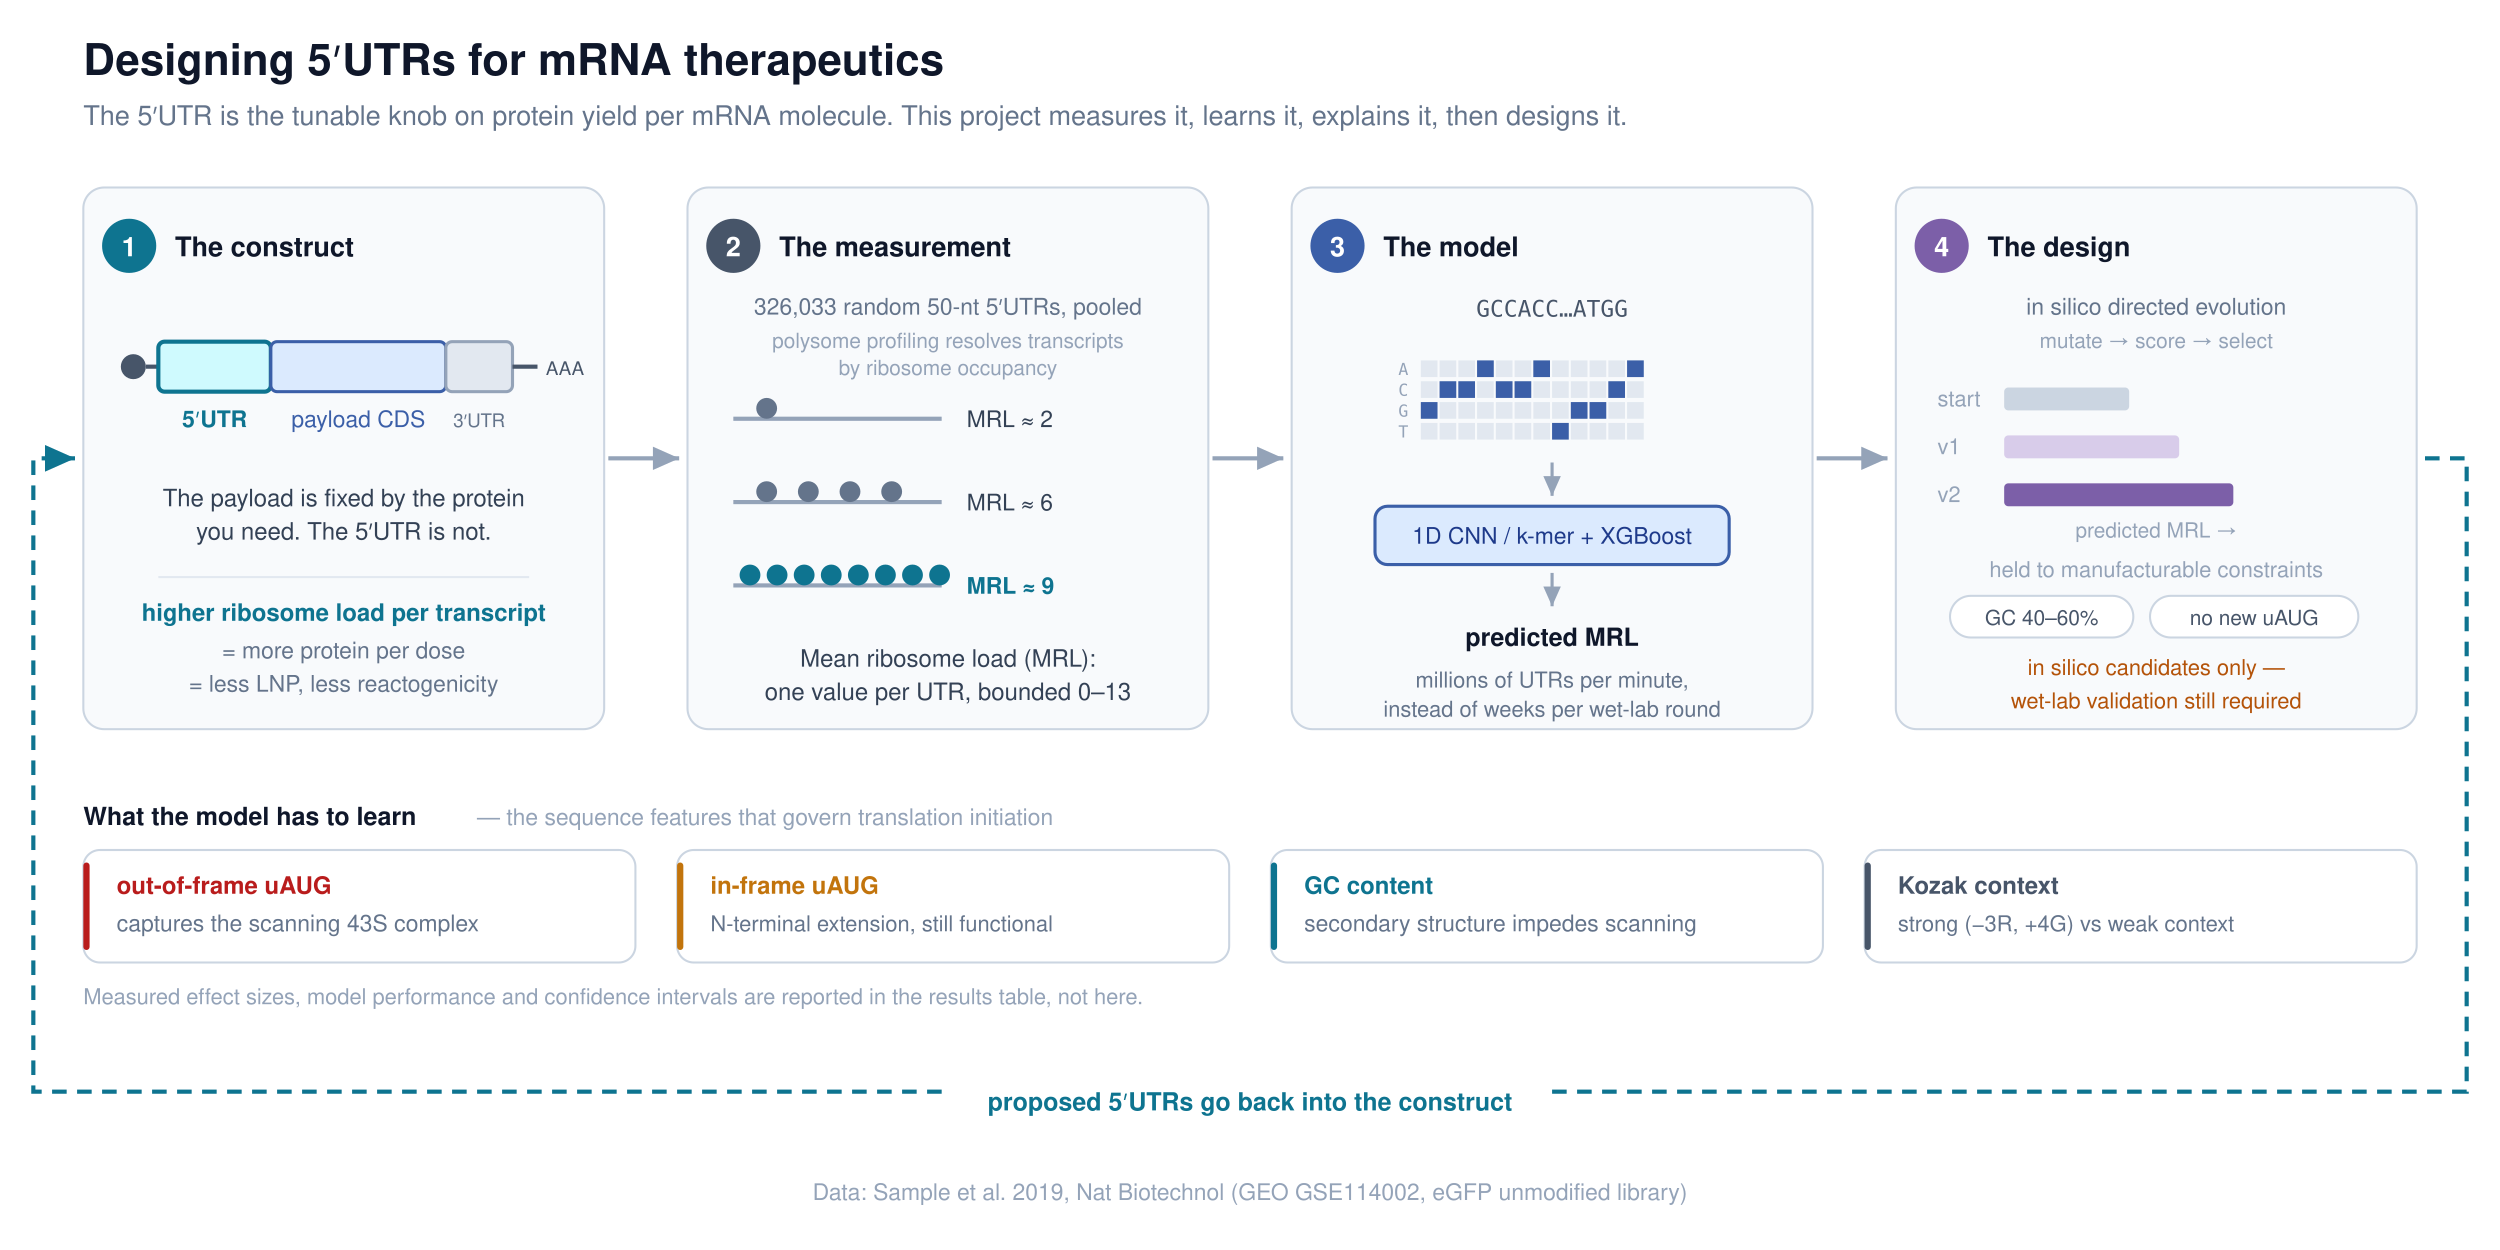
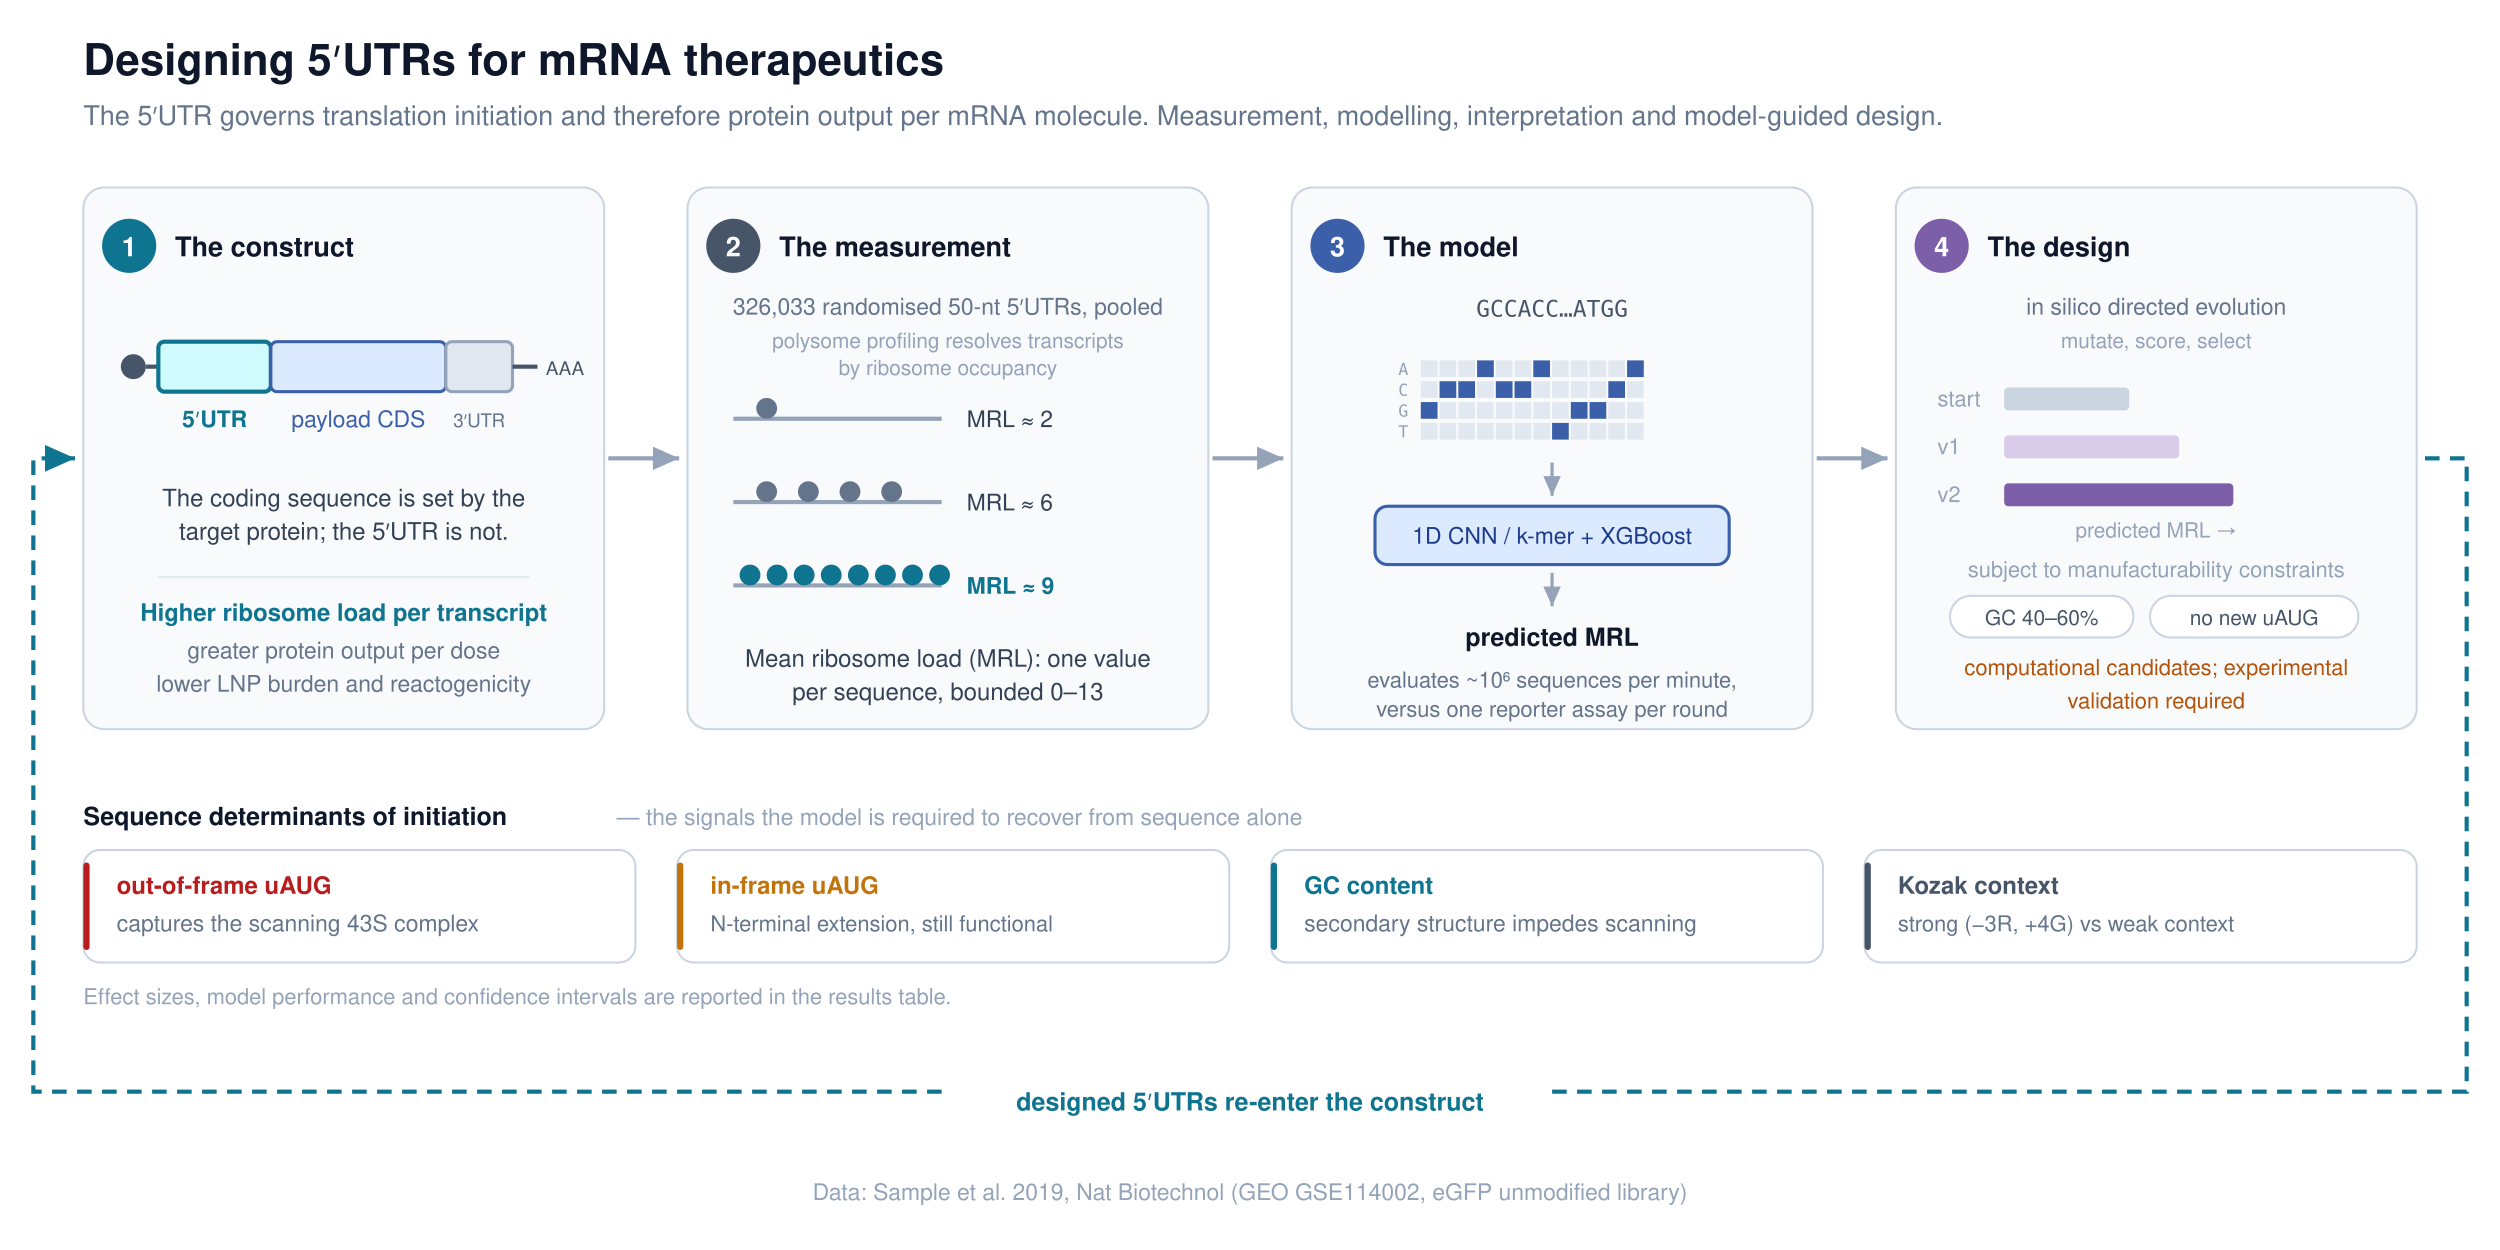
- <svg xmlns="http://www.w3.org/2000/svg" viewBox="0 0 1200 600" width="1200" height="600" role="img" aria-label="How the project works: a massively parallel assay measures ribosome load for 326,033 random 5-prime UTRs; a model learns the sequence rules; the rules are read out by in silico mutagenesis; an optimiser then proposes new UTRs under design constraints, closing the loop back to the mRNA construct.">
+ <svg xmlns="http://www.w3.org/2000/svg" viewBox="0 0 1200 600" width="1200" height="600" role="img" aria-label="How the project works: a massively parallel assay measures ribosome load for 326,033 random 5-prime UTRs; a model learns the sequence rules; the rules are read out by in silico mutagenesis; an optimiser proposes new sequences subject to design constraints, which re-enter the construct.">
  <rect x="0" y="0" width="1200" height="600" fill="#ffffff" />
  <text x="40" y="36" font-family="Helvetica Neue, Helvetica, Arial, sans-serif" font-size="21" font-weight="700" fill="#0f172a">Designing 5′UTRs for mRNA therapeutics</text>
-   <text x="40" y="60" font-family="Helvetica Neue, Helvetica, Arial, sans-serif" font-size="13" fill="#64748b">The 5′UTR is the tunable knob on protein yield per mRNA molecule. This project measures it, learns it, explains it, then designs it.</text>
+   <text x="40" y="60" font-family="Helvetica Neue, Helvetica, Arial, sans-serif" font-size="13" fill="#64748b">The 5′UTR governs translation initiation and therefore protein output per mRNA molecule. Measurement, modelling, interpretation and model-guided design.</text>
  <rect x="40" y="90" width="250" height="260" rx="10" fill="#f8fafc" stroke="#cbd5e1" stroke-width="1" />
  <circle cx="62" cy="118" r="13" fill="#0e7490" />
  <text x="62" y="123" text-anchor="middle" font-family="Helvetica Neue, Helvetica, Arial, sans-serif" font-size="13" font-weight="700" fill="#ffffff">1</text>
  <text x="84" y="123" font-family="Helvetica Neue, Helvetica, Arial, sans-serif" font-size="13" font-weight="700" fill="#0f172a">The construct</text>
  <circle cx="64" cy="176" r="6" fill="#475569" />
  <line x1="70" y1="176" x2="76" y2="176" stroke="#475569" stroke-width="2" />
  <rect x="76" y="164" width="54" height="24" rx="3" fill="#cffafe" stroke="#0e7490" stroke-width="2" />
  <rect x="130" y="164" width="84" height="24" rx="3" fill="#dbeafe" stroke="#3b5fa8" stroke-width="1.5" />
  <rect x="214" y="164" width="32" height="24" rx="3" fill="#e2e8f0" stroke="#94a3b8" stroke-width="1.5" />
  <line x1="246" y1="176" x2="258" y2="176" stroke="#475569" stroke-width="2" />
  <text x="262" y="180" font-family="Helvetica Neue, Helvetica, Arial, sans-serif" font-size="9" fill="#475569">AAA</text>
  <text x="103" y="205" text-anchor="middle" font-family="Helvetica Neue, Helvetica, Arial, sans-serif" font-size="11" font-weight="700" fill="#0e7490">5′UTR</text>
  <text x="172" y="205" text-anchor="middle" font-family="Helvetica Neue, Helvetica, Arial, sans-serif" font-size="11" fill="#3b5fa8">payload CDS</text>
  <text x="230" y="205" text-anchor="middle" font-family="Helvetica Neue, Helvetica, Arial, sans-serif" font-size="9" fill="#64748b">3′UTR</text>
-   <text x="165" y="243" text-anchor="middle" font-family="Helvetica Neue, Helvetica, Arial, sans-serif" font-size="11.5" fill="#334155">The payload is fixed by the protein</text>
-   <text x="165" y="259" text-anchor="middle" font-family="Helvetica Neue, Helvetica, Arial, sans-serif" font-size="11.5" fill="#334155">you need. The 5′UTR is not.</text>
+   <text x="165" y="243" text-anchor="middle" font-family="Helvetica Neue, Helvetica, Arial, sans-serif" font-size="11.5" fill="#334155">The coding sequence is set by the</text>
+   <text x="165" y="259" text-anchor="middle" font-family="Helvetica Neue, Helvetica, Arial, sans-serif" font-size="11.5" fill="#334155">target protein; the 5′UTR is not.</text>
  <line x1="76" y1="277" x2="254" y2="277" stroke="#e2e8f0" stroke-width="1" />
-   <text x="165" y="298" text-anchor="middle" font-family="Helvetica Neue, Helvetica, Arial, sans-serif" font-size="11.5" font-weight="700" fill="#0e7490">higher ribosome load per transcript</text>
-   <text x="165" y="316" text-anchor="middle" font-family="Helvetica Neue, Helvetica, Arial, sans-serif" font-size="11" fill="#64748b">= more protein per dose</text>
-   <text x="165" y="332" text-anchor="middle" font-family="Helvetica Neue, Helvetica, Arial, sans-serif" font-size="11" fill="#64748b">= less LNP, less reactogenicity</text>
+   <text x="165" y="298" text-anchor="middle" font-family="Helvetica Neue, Helvetica, Arial, sans-serif" font-size="11.5" font-weight="700" fill="#0e7490">Higher ribosome load per transcript</text>
+   <text x="165" y="316" text-anchor="middle" font-family="Helvetica Neue, Helvetica, Arial, sans-serif" font-size="11" fill="#64748b">greater protein output per dose</text>
+   <text x="165" y="332" text-anchor="middle" font-family="Helvetica Neue, Helvetica, Arial, sans-serif" font-size="11" fill="#64748b">lower LNP burden and reactogenicity</text>
  <rect x="330" y="90" width="250" height="260" rx="10" fill="#f8fafc" stroke="#cbd5e1" stroke-width="1" />
  <circle cx="352" cy="118" r="13" fill="#475569" />
  <text x="352" y="123" text-anchor="middle" font-family="Helvetica Neue, Helvetica, Arial, sans-serif" font-size="13" font-weight="700" fill="#ffffff">2</text>
  <text x="374" y="123" font-family="Helvetica Neue, Helvetica, Arial, sans-serif" font-size="13" font-weight="700" fill="#0f172a">The measurement</text>
-   <text x="455" y="151" text-anchor="middle" font-family="Helvetica Neue, Helvetica, Arial, sans-serif" font-size="11" fill="#64748b">326,033 random 50-nt 5′UTRs, pooled</text>
+   <text x="455" y="151" text-anchor="middle" font-family="Helvetica Neue, Helvetica, Arial, sans-serif" font-size="11" fill="#64748b">326,033 randomised 50-nt 5′UTRs, pooled</text>
  <text x="455" y="167" text-anchor="middle" font-family="Helvetica Neue, Helvetica, Arial, sans-serif" font-size="10" fill="#94a3b8">polysome profiling resolves transcripts</text>
  <text x="455" y="180" text-anchor="middle" font-family="Helvetica Neue, Helvetica, Arial, sans-serif" font-size="10" fill="#94a3b8">by ribosome occupancy</text>
  <line x1="352" y1="201" x2="452" y2="201" stroke="#94a3b8" stroke-width="2" />
  <circle cx="368" cy="196" r="5" fill="#64748b" />
  <text x="464" y="205" font-family="Helvetica Neue, Helvetica, Arial, sans-serif" font-size="11" fill="#334155">MRL ≈ 2</text>
  <line x1="352" y1="241" x2="452" y2="241" stroke="#94a3b8" stroke-width="2" />
  <circle cx="368" cy="236" r="5" fill="#64748b" />
  <circle cx="388" cy="236" r="5" fill="#64748b" />
  <circle cx="408" cy="236" r="5" fill="#64748b" />
  <circle cx="428" cy="236" r="5" fill="#64748b" />
  <text x="464" y="245" font-family="Helvetica Neue, Helvetica, Arial, sans-serif" font-size="11" fill="#334155">MRL ≈ 6</text>
  <line x1="352" y1="281" x2="452" y2="281" stroke="#94a3b8" stroke-width="2" />
  <circle cx="360" cy="276" r="5" fill="#0e7490" />
  <circle cx="373" cy="276" r="5" fill="#0e7490" />
  <circle cx="386" cy="276" r="5" fill="#0e7490" />
  <circle cx="399" cy="276" r="5" fill="#0e7490" />
  <circle cx="412" cy="276" r="5" fill="#0e7490" />
  <circle cx="425" cy="276" r="5" fill="#0e7490" />
  <circle cx="438" cy="276" r="5" fill="#0e7490" />
  <circle cx="451" cy="276" r="5" fill="#0e7490" />
  <text x="464" y="285" font-family="Helvetica Neue, Helvetica, Arial, sans-serif" font-size="11" font-weight="700" fill="#0e7490">MRL ≈ 9</text>
-   <text x="455" y="320" text-anchor="middle" font-family="Helvetica Neue, Helvetica, Arial, sans-serif" font-size="11.5" fill="#334155">Mean ribosome load (MRL):</text>
-   <text x="455" y="336" text-anchor="middle" font-family="Helvetica Neue, Helvetica, Arial, sans-serif" font-size="11.5" fill="#334155">one value per UTR, bounded 0–13</text>
+   <text x="455" y="320" text-anchor="middle" font-family="Helvetica Neue, Helvetica, Arial, sans-serif" font-size="11.5" fill="#334155">Mean ribosome load (MRL): one value</text>
+   <text x="455" y="336" text-anchor="middle" font-family="Helvetica Neue, Helvetica, Arial, sans-serif" font-size="11.5" fill="#334155">per sequence, bounded 0–13</text>
  <rect x="620" y="90" width="250" height="260" rx="10" fill="#f8fafc" stroke="#cbd5e1" stroke-width="1" />
  <circle cx="642" cy="118" r="13" fill="#3b5fa8" />
  <text x="642" y="123" text-anchor="middle" font-family="Helvetica Neue, Helvetica, Arial, sans-serif" font-size="13" font-weight="700" fill="#ffffff">3</text>
  <text x="664" y="123" font-family="Helvetica Neue, Helvetica, Arial, sans-serif" font-size="13" font-weight="700" fill="#0f172a">The model</text>
  <text x="745" y="152" text-anchor="middle" font-family="SFMono-Regular, Menlo, Consolas, monospace" font-size="11" fill="#475569">GCCACC…ATGG</text>
  <text x="676" y="180" text-anchor="end" font-family="SFMono-Regular, Menlo, Consolas, monospace" font-size="8" fill="#94a3b8">A</text>
  <text x="676" y="190" text-anchor="end" font-family="SFMono-Regular, Menlo, Consolas, monospace" font-size="8" fill="#94a3b8">C</text>
  <text x="676" y="200" text-anchor="end" font-family="SFMono-Regular, Menlo, Consolas, monospace" font-size="8" fill="#94a3b8">G</text>
  <text x="676" y="210" text-anchor="end" font-family="SFMono-Regular, Menlo, Consolas, monospace" font-size="8" fill="#94a3b8">T</text>
  <g fill="#e2e8f0">
    <rect x="682" y="173" width="8" height="8" />
    <rect x="691" y="173" width="8" height="8" />
    <rect x="700" y="173" width="8" height="8" />
    <rect x="709" y="173" width="8" height="8" />
    <rect x="718" y="173" width="8" height="8" />
    <rect x="727" y="173" width="8" height="8" />
    <rect x="736" y="173" width="8" height="8" />
    <rect x="745" y="173" width="8" height="8" />
    <rect x="754" y="173" width="8" height="8" />
    <rect x="763" y="173" width="8" height="8" />
    <rect x="772" y="173" width="8" height="8" />
    <rect x="781" y="173" width="8" height="8" />
    <rect x="682" y="183" width="8" height="8" />
    <rect x="691" y="183" width="8" height="8" />
    <rect x="700" y="183" width="8" height="8" />
    <rect x="709" y="183" width="8" height="8" />
    <rect x="718" y="183" width="8" height="8" />
    <rect x="727" y="183" width="8" height="8" />
    <rect x="736" y="183" width="8" height="8" />
    <rect x="745" y="183" width="8" height="8" />
    <rect x="754" y="183" width="8" height="8" />
    <rect x="763" y="183" width="8" height="8" />
    <rect x="772" y="183" width="8" height="8" />
    <rect x="781" y="183" width="8" height="8" />
    <rect x="682" y="193" width="8" height="8" />
    <rect x="691" y="193" width="8" height="8" />
    <rect x="700" y="193" width="8" height="8" />
    <rect x="709" y="193" width="8" height="8" />
    <rect x="718" y="193" width="8" height="8" />
    <rect x="727" y="193" width="8" height="8" />
    <rect x="736" y="193" width="8" height="8" />
    <rect x="745" y="193" width="8" height="8" />
    <rect x="754" y="193" width="8" height="8" />
    <rect x="763" y="193" width="8" height="8" />
    <rect x="772" y="193" width="8" height="8" />
    <rect x="781" y="193" width="8" height="8" />
    <rect x="682" y="203" width="8" height="8" />
    <rect x="691" y="203" width="8" height="8" />
    <rect x="700" y="203" width="8" height="8" />
    <rect x="709" y="203" width="8" height="8" />
    <rect x="718" y="203" width="8" height="8" />
    <rect x="727" y="203" width="8" height="8" />
    <rect x="736" y="203" width="8" height="8" />
    <rect x="745" y="203" width="8" height="8" />
    <rect x="754" y="203" width="8" height="8" />
    <rect x="763" y="203" width="8" height="8" />
    <rect x="772" y="203" width="8" height="8" />
    <rect x="781" y="203" width="8" height="8" />
  </g>
  <g fill="#3b5fa8">
    <rect x="682" y="193" width="8" height="8" />
    <rect x="691" y="183" width="8" height="8" />
    <rect x="700" y="183" width="8" height="8" />
    <rect x="709" y="173" width="8" height="8" />
    <rect x="718" y="183" width="8" height="8" />
    <rect x="727" y="183" width="8" height="8" />
    <rect x="736" y="173" width="8" height="8" />
    <rect x="745" y="203" width="8" height="8" />
    <rect x="754" y="193" width="8" height="8" />
    <rect x="763" y="193" width="8" height="8" />
    <rect x="772" y="183" width="8" height="8" />
    <rect x="781" y="173" width="8" height="8" />
  </g>
  <line x1="745" y1="222" x2="745" y2="238" stroke="#94a3b8" stroke-width="1.5" marker-end="url(#tip)" />
  <rect x="660" y="243" width="170" height="28" rx="6" fill="#dbeafe" stroke="#3b5fa8" stroke-width="1.5" />
  <text x="745" y="261" text-anchor="middle" font-family="Helvetica Neue, Helvetica, Arial, sans-serif" font-size="11" fill="#1e3a8a">1D CNN  /  k-mer + XGBoost</text>
  <line x1="745" y1="275" x2="745" y2="291" stroke="#94a3b8" stroke-width="1.5" marker-end="url(#tip)" />
  <text x="745" y="310" text-anchor="middle" font-family="Helvetica Neue, Helvetica, Arial, sans-serif" font-size="12" font-weight="700" fill="#0f172a">predicted MRL</text>
-   <text x="745" y="330" text-anchor="middle" font-family="Helvetica Neue, Helvetica, Arial, sans-serif" font-size="10.5" fill="#64748b">millions of UTRs per minute,</text>
-   <text x="745" y="344" text-anchor="middle" font-family="Helvetica Neue, Helvetica, Arial, sans-serif" font-size="10.5" fill="#64748b">instead of weeks per wet-lab round</text>
+   <text x="745" y="330" text-anchor="middle" font-family="Helvetica Neue, Helvetica, Arial, sans-serif" font-size="10.5" fill="#64748b">evaluates ~10⁶ sequences per minute,</text>
+   <text x="745" y="344" text-anchor="middle" font-family="Helvetica Neue, Helvetica, Arial, sans-serif" font-size="10.5" fill="#64748b">versus one reporter assay per round</text>
  <rect x="910" y="90" width="250" height="260" rx="10" fill="#f8fafc" stroke="#cbd5e1" stroke-width="1" />
  <circle cx="932" cy="118" r="13" fill="#7c5fa8" />
  <text x="932" y="123" text-anchor="middle" font-family="Helvetica Neue, Helvetica, Arial, sans-serif" font-size="13" font-weight="700" fill="#ffffff">4</text>
  <text x="954" y="123" font-family="Helvetica Neue, Helvetica, Arial, sans-serif" font-size="13" font-weight="700" fill="#0f172a">The design</text>
  <text x="1035" y="151" text-anchor="middle" font-family="Helvetica Neue, Helvetica, Arial, sans-serif" font-size="11" fill="#64748b">in silico directed evolution</text>
-   <text x="1035" y="167" text-anchor="middle" font-family="Helvetica Neue, Helvetica, Arial, sans-serif" font-size="10" fill="#94a3b8">mutate → score → select</text>
+   <text x="1035" y="167" text-anchor="middle" font-family="Helvetica Neue, Helvetica, Arial, sans-serif" font-size="10" fill="#94a3b8">mutate, score, select</text>
  <text x="930" y="195" font-family="Helvetica Neue, Helvetica, Arial, sans-serif" font-size="10.5" fill="#94a3b8">start</text>
  <rect x="962" y="186" width="60" height="11" rx="2" fill="#cbd5e1" />
  <text x="930" y="218" font-family="Helvetica Neue, Helvetica, Arial, sans-serif" font-size="10.5" fill="#94a3b8">v1</text>
  <rect x="962" y="209" width="84" height="11" rx="2" fill="#d8ccea" />
  <text x="930" y="241" font-family="Helvetica Neue, Helvetica, Arial, sans-serif" font-size="10.5" fill="#94a3b8">v2</text>
  <rect x="962" y="232" width="110" height="11" rx="2" fill="#7c5fa8" />
  <text x="1035" y="258" text-anchor="middle" font-family="Helvetica Neue, Helvetica, Arial, sans-serif" font-size="10" fill="#94a3b8">predicted MRL →</text>
-   <text x="1035" y="277" text-anchor="middle" font-family="Helvetica Neue, Helvetica, Arial, sans-serif" font-size="10.5" fill="#94a3b8">held to manufacturable constraints</text>
+   <text x="1035" y="277" text-anchor="middle" font-family="Helvetica Neue, Helvetica, Arial, sans-serif" font-size="10.5" fill="#94a3b8">subject to manufacturability constraints</text>
  <rect x="936" y="286" width="88" height="20" rx="10" fill="#ffffff" stroke="#cbd5e1" />
  <text x="980" y="300" text-anchor="middle" font-family="Helvetica Neue, Helvetica, Arial, sans-serif" font-size="10" fill="#475569">GC 40–60%</text>
  <rect x="1032" y="286" width="100" height="20" rx="10" fill="#ffffff" stroke="#cbd5e1" />
  <text x="1082" y="300" text-anchor="middle" font-family="Helvetica Neue, Helvetica, Arial, sans-serif" font-size="10" fill="#475569">no new uAUG</text>
-   <text x="1035" y="324" text-anchor="middle" font-family="Helvetica Neue, Helvetica, Arial, sans-serif" font-size="10.5" fill="#b45309">in silico candidates only —</text>
-   <text x="1035" y="340" text-anchor="middle" font-family="Helvetica Neue, Helvetica, Arial, sans-serif" font-size="10.5" fill="#b45309">wet-lab validation still required</text>
+   <text x="1035" y="324" text-anchor="middle" font-family="Helvetica Neue, Helvetica, Arial, sans-serif" font-size="10.5" fill="#b45309">computational candidates; experimental</text>
+   <text x="1035" y="340" text-anchor="middle" font-family="Helvetica Neue, Helvetica, Arial, sans-serif" font-size="10.5" fill="#b45309">validation required</text>
  <defs>
    <marker id="tip" viewBox="0 0 10 10" refX="9" refY="5" markerWidth="7" markerHeight="7" orient="auto-start-reverse">
      <path d="M 0 1 L 9 5 L 0 9 z" fill="#94a3b8" />
    </marker>
    <marker id="tipLoop" viewBox="0 0 10 10" refX="9" refY="5" markerWidth="8" markerHeight="8" orient="auto-start-reverse">
      <path d="M 0 1 L 9 5 L 0 9 z" fill="#0e7490" />
    </marker>
  </defs>
  <line x1="292" y1="220" x2="326" y2="220" stroke="#94a3b8" stroke-width="2" marker-end="url(#tip)" />
  <line x1="582" y1="220" x2="616" y2="220" stroke="#94a3b8" stroke-width="2" marker-end="url(#tip)" />
  <line x1="872" y1="220" x2="906" y2="220" stroke="#94a3b8" stroke-width="2" marker-end="url(#tip)" />
-   <text x="40" y="396" font-family="Helvetica Neue, Helvetica, Arial, sans-serif" font-size="12" font-weight="700" fill="#0f172a">What the model has to learn</text>
-   <text x="229" y="396" font-family="Helvetica Neue, Helvetica, Arial, sans-serif" font-size="11" fill="#94a3b8">— the sequence features that govern translation initiation</text>
+   <text x="40" y="396" font-family="Helvetica Neue, Helvetica, Arial, sans-serif" font-size="12" font-weight="700" fill="#0f172a">Sequence determinants of initiation</text>
+   <text x="296" y="396" font-family="Helvetica Neue, Helvetica, Arial, sans-serif" font-size="11" fill="#94a3b8">— the signals the model is required to recover from sequence alone</text>
  <rect x="40" y="408" width="265" height="54" rx="8" fill="#ffffff" stroke="#cbd5e1" />
  <rect x="40" y="414" width="3" height="42" rx="1.5" fill="#b91c1c" />
  <text x="56" y="429" font-family="Helvetica Neue, Helvetica, Arial, sans-serif" font-size="11.5" font-weight="700" fill="#b91c1c">out-of-frame uAUG</text>
  <text x="56" y="447" font-family="Helvetica Neue, Helvetica, Arial, sans-serif" font-size="11" fill="#64748b">captures the scanning 43S complex</text>
  <rect x="325" y="408" width="265" height="54" rx="8" fill="#ffffff" stroke="#cbd5e1" />
  <rect x="325" y="414" width="3" height="42" rx="1.5" fill="#c2740c" />
  <text x="341" y="429" font-family="Helvetica Neue, Helvetica, Arial, sans-serif" font-size="11.5" font-weight="700" fill="#c2740c">in-frame uAUG</text>
  <text x="341" y="447" font-family="Helvetica Neue, Helvetica, Arial, sans-serif" font-size="10.5" fill="#64748b">N-terminal extension, still functional</text>
  <rect x="610" y="408" width="265" height="54" rx="8" fill="#ffffff" stroke="#cbd5e1" />
  <rect x="610" y="414" width="3" height="42" rx="1.5" fill="#0e7490" />
  <text x="626" y="429" font-family="Helvetica Neue, Helvetica, Arial, sans-serif" font-size="11.5" font-weight="700" fill="#0e7490">GC content</text>
  <text x="626" y="447" font-family="Helvetica Neue, Helvetica, Arial, sans-serif" font-size="11" fill="#64748b">secondary structure impedes scanning</text>
  <rect x="895" y="408" width="265" height="54" rx="8" fill="#ffffff" stroke="#cbd5e1" />
  <rect x="895" y="414" width="3" height="42" rx="1.5" fill="#475569" />
  <text x="911" y="429" font-family="Helvetica Neue, Helvetica, Arial, sans-serif" font-size="11.5" font-weight="700" fill="#475569">Kozak context</text>
  <text x="911" y="447" font-family="Helvetica Neue, Helvetica, Arial, sans-serif" font-size="10.5" fill="#64748b">strong (−3R, +4G) vs weak context</text>
-   <text x="40" y="482" font-family="Helvetica Neue, Helvetica, Arial, sans-serif" font-size="10.5" fill="#94a3b8">Measured effect sizes, model performance and confidence intervals are reported in the results table, not here.</text>
+   <text x="40" y="482" font-family="Helvetica Neue, Helvetica, Arial, sans-serif" font-size="10.5" fill="#94a3b8">Effect sizes, model performance and confidence intervals are reported in the results table.</text>
  <path d="M 1164 220 H 1184 V 524 H 16 V 220 H 36" fill="none" stroke="#0e7490" stroke-width="2" stroke-dasharray="7 5" marker-end="url(#tipLoop)" />
  <rect x="455" y="515" width="290" height="26" rx="13" fill="#ffffff" />
-   <text x="600" y="533" text-anchor="middle" font-family="Helvetica Neue, Helvetica, Arial, sans-serif" font-size="12" font-weight="700" fill="#0e7490">proposed 5′UTRs go back into the construct</text>
+   <text x="600" y="533" text-anchor="middle" font-family="Helvetica Neue, Helvetica, Arial, sans-serif" font-size="12" font-weight="700" fill="#0e7490">designed 5′UTRs re-enter the construct</text>
  <text x="600" y="576" text-anchor="middle" font-family="Helvetica Neue, Helvetica, Arial, sans-serif" font-size="11" fill="#94a3b8">Data: Sample et al. 2019, Nat Biotechnol (GEO GSE114002, eGFP unmodified library)</text>
</svg>
